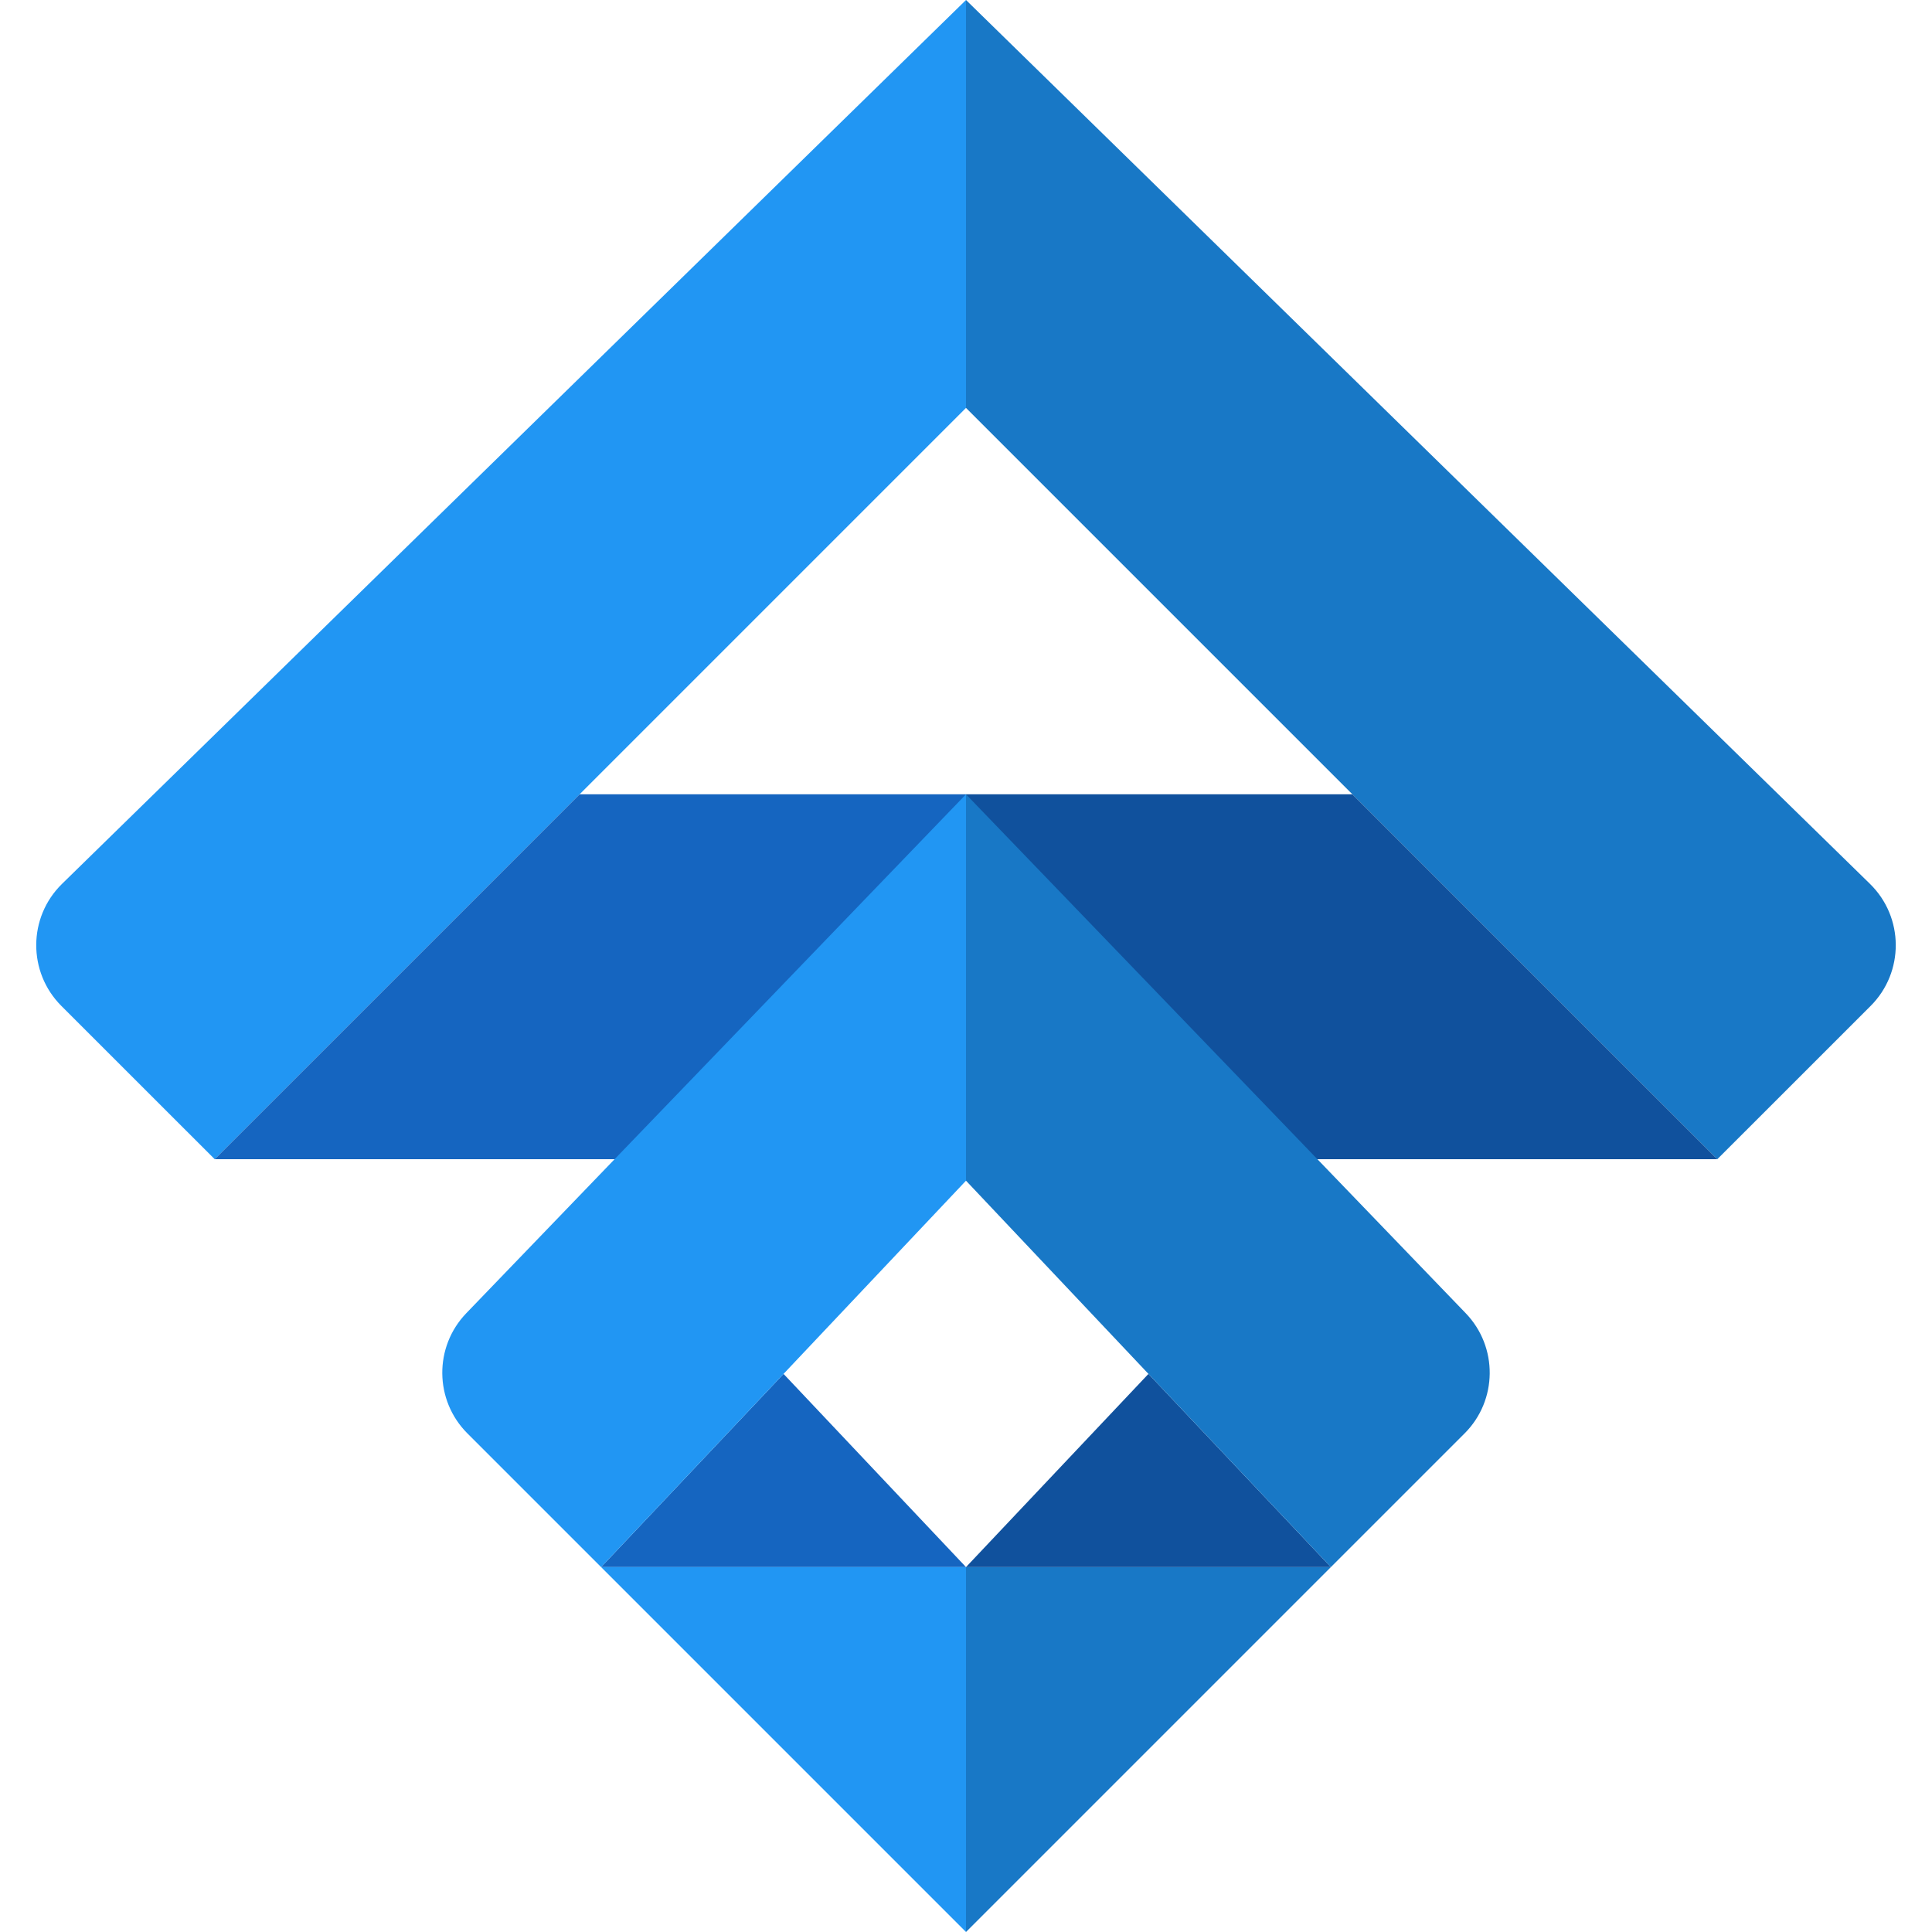
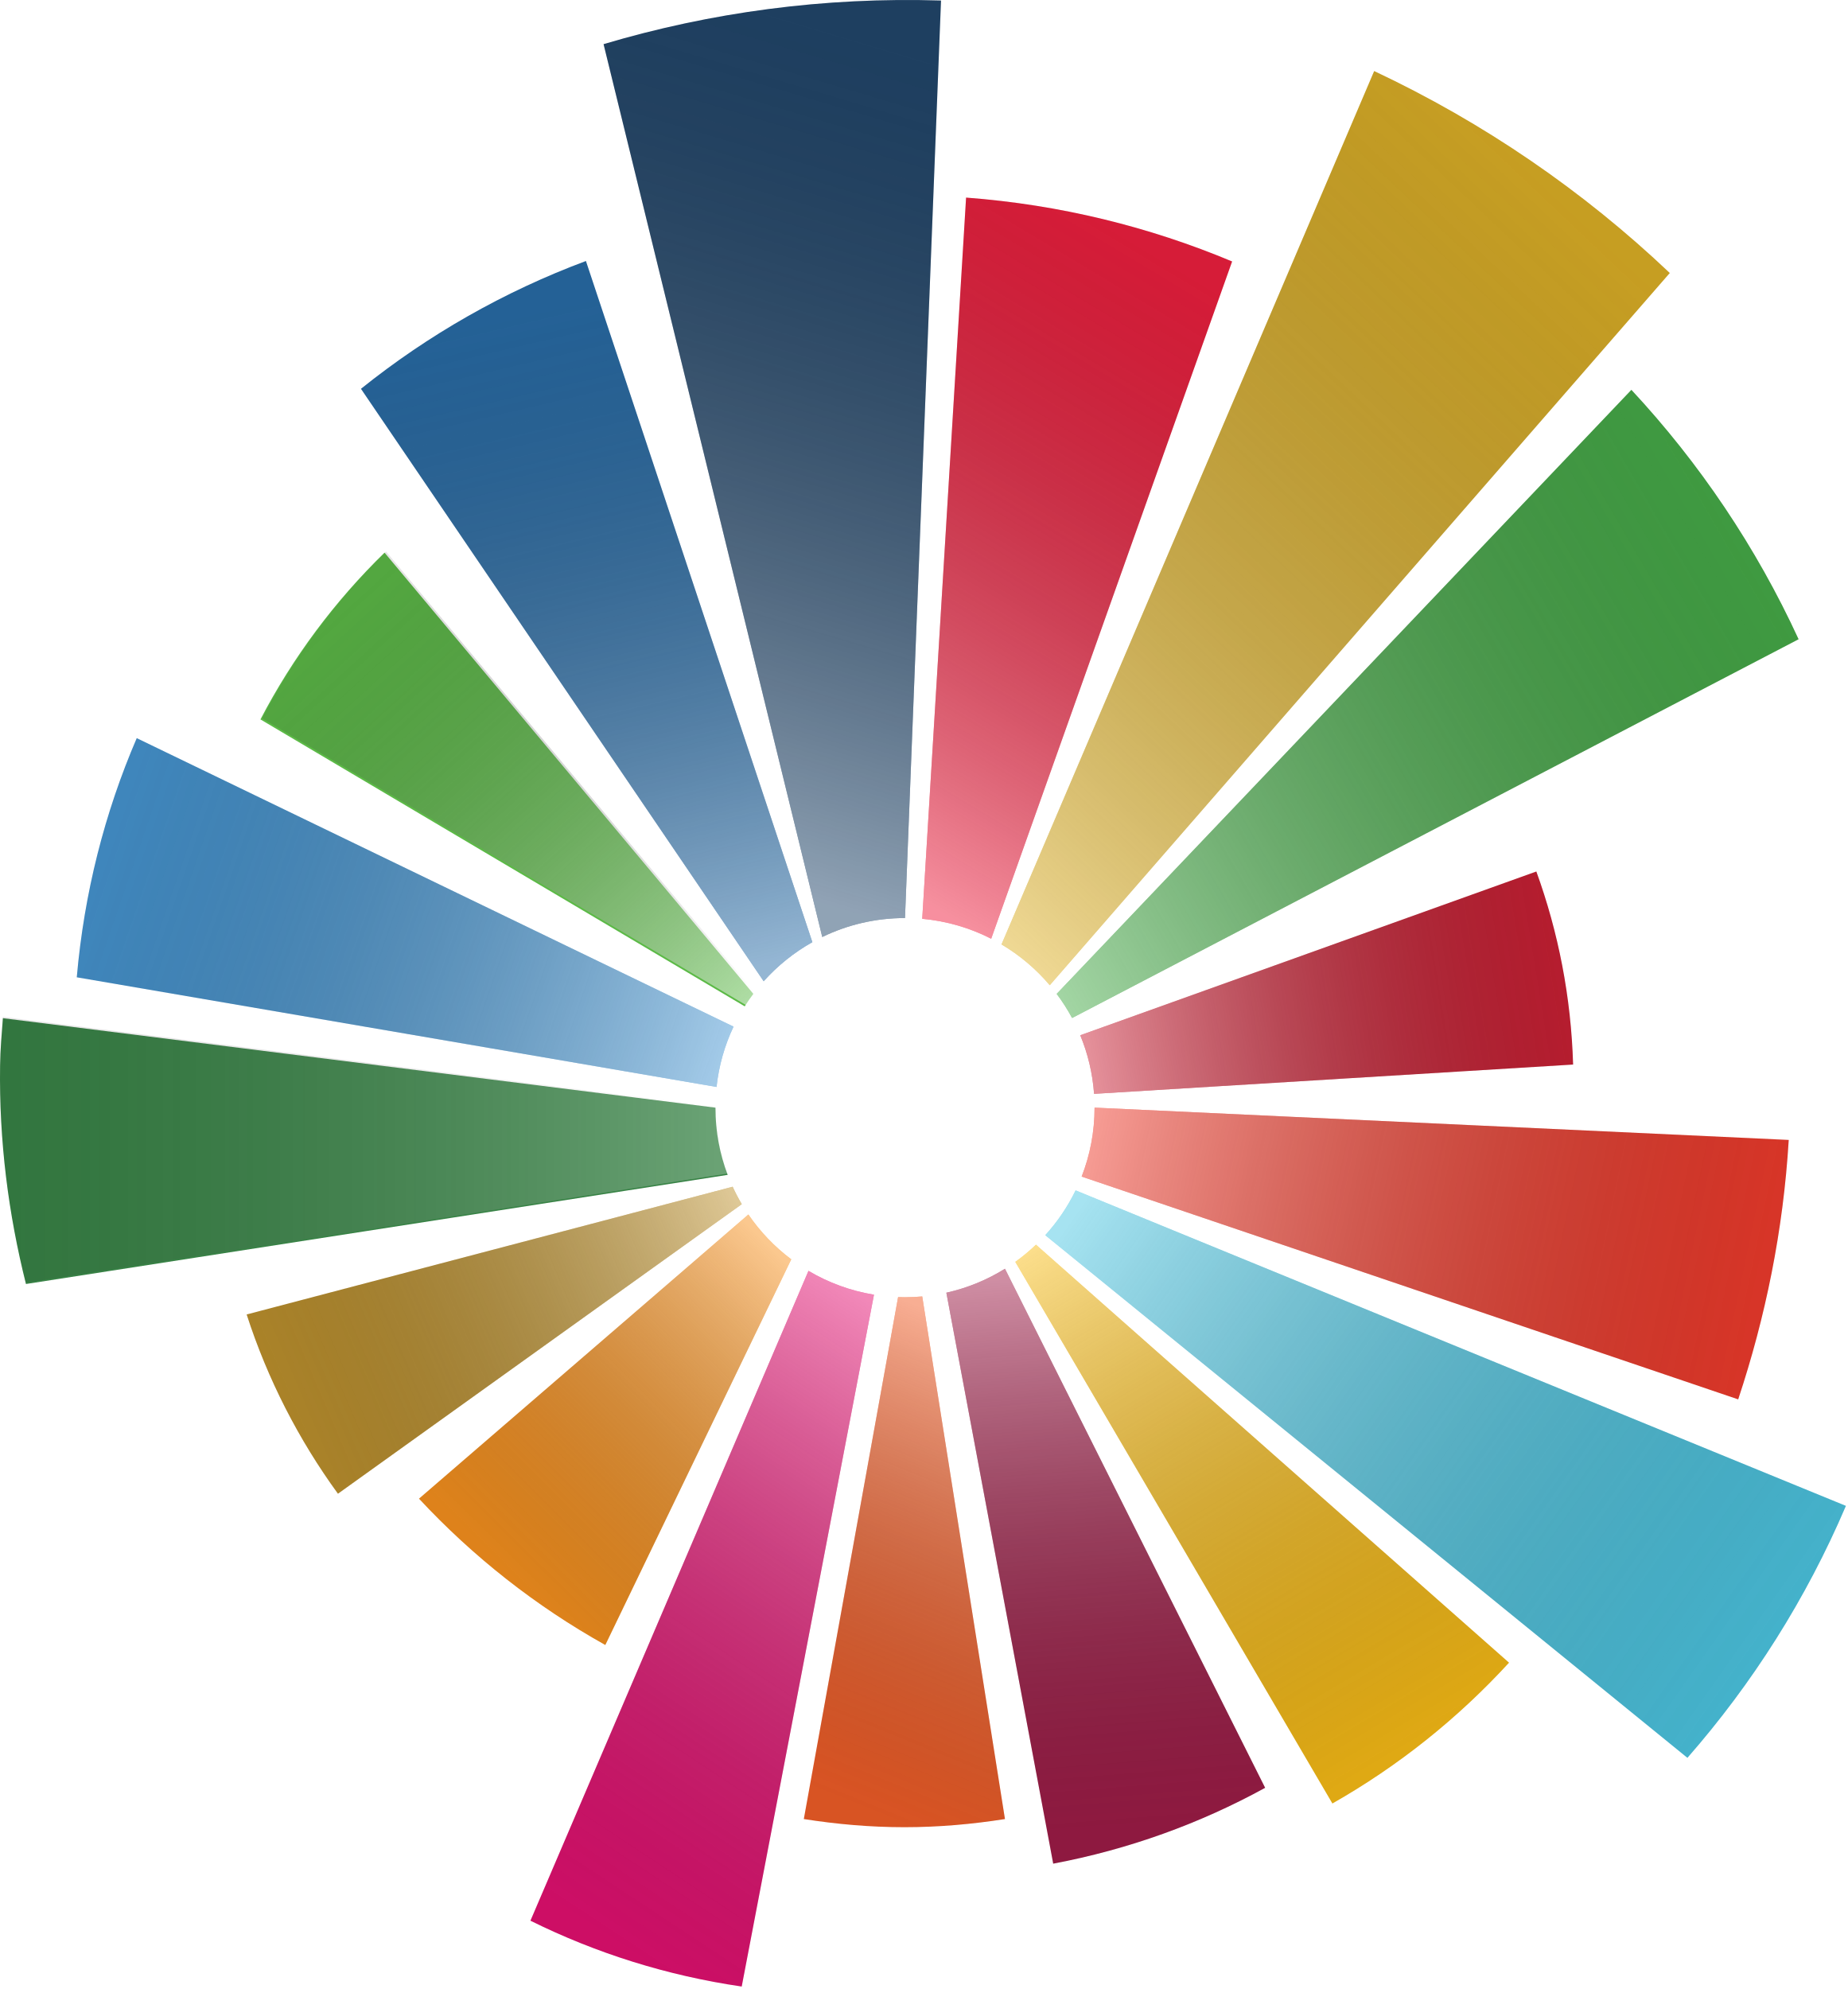
- <svg xmlns="http://www.w3.org/2000/svg" width="32" height="32" viewBox="0 0 32 32" fill="none">
-   <path d="M16 6.756V0L1.028 14.639C0.462 15.192 0.457 16.102 1.017 16.662L3.556 19.2" fill="#2196F3" />
-   <path d="M16 6.756V0L30.972 14.639C31.538 15.192 31.543 16.102 30.983 16.662L28.444 19.2" fill="#1878C6" />
-   <path d="M3.556 19.2L9.6 13.156H16V19.2" fill="#1565C0" />
-   <path d="M28.444 19.2L22.4 13.156H16V19.2" fill="#10519D" />
-   <path d="M16 25.956H9.956L12.978 22.756L16 25.956Z" fill="#1565C0" />
-   <path d="M16 32L22.044 25.956L16 25.956V32Z" fill="#1878C6" />
-   <path d="M16 32L9.956 25.956H16V32Z" fill="#2196F3" />
-   <path d="M16 25.956H22.044L19.022 22.756L16 25.956Z" fill="#10519D" />
-   <path d="M7.724 21.75C7.186 22.308 7.194 23.194 7.742 23.742L9.956 25.956L16 19.556V13.156" fill="#2196F3" />
-   <path d="M24.276 21.75C24.814 22.308 24.806 23.194 24.258 23.742L22.044 25.956L16 19.556V13.156" fill="#1878C6" />
+ <svg xmlns="http://www.w3.org/2000/svg" width="536" height="577" viewBox="0 0 536 577" fill="none">
+   <path d="M169.99 75.718C146.212 84.589 124.224 97.147 104.726 112.791L221.561 284.66C225.599 280.147 230.371 276.305 235.689 273.321L169.99 75.718Z" fill="#286CA7" />
+   <path d="M111.561 160.321C97.124 174.387 84.949 190.682 75.561 208.699L216.061 291.935C216.846 290.694 217.681 289.487 218.561 288.316L111.561 160.321Z" fill="#5CBA47" />
+   <path d="M39.672 214.135C30.361 235.749 24.406 259.085 22.274 283.508L207.884 315.321C208.557 309.12 210.26 303.229 212.82 297.821L39.672 214.135Z" fill="#4695D1" />
+   <path d="M0.84 295.377C0.488 299.938 0.094 304.454 0.026 309.089C-0.297 331.001 2.429 352.195 7.529 372.484L211.117 340.821C208.819 334.76 207.56 328.188 207.56 321.321L0.84 295.377Z" fill="#388346" />
+   <path d="M71.561 381.321C77.649 400.167 86.649 417.652 98.048 433.321L215.211 349.321C214.244 347.689 213.358 346.002 212.561 344.266L71.561 381.321Z" fill="#BD912D" />
+   <path d="M121.561 434.756C137.239 451.613 155.453 465.948 175.616 477.21L229.561 365.325C224.738 361.703 220.531 357.307 217.123 352.321L121.561 434.756Z" fill="#F7911E" />
+   <path d="M153.893 557.185C172.924 566.616 193.53 573.125 215.189 576.283L253.56 375.588C246.719 374.462 240.304 372.074 234.56 368.67L153.893 557.185Z" fill="#E41071" />
+   <path d="M233.209 527.696C242.73 529.194 252.466 530.06 262.402 530.06C272.338 530.06 282.057 529.194 291.561 527.696L267.561 376.097C265.914 376.245 264.246 376.321 262.561 376.321C261.891 376.321 261.224 376.309 260.561 376.285L233.209 527.696Z" fill="#F15D27" />
+   <path d="M305.56 540.64C327.434 536.513 348.112 529.027 367.049 518.636L291.561 368.063C286.402 371.271 280.673 373.648 274.561 375.008L305.56 540.64Z" fill="#9E1C47" />
+   <path d="M386.561 523.182C405.705 512.311 422.971 498.508 437.804 482.336L300.561 361.083C298.683 362.878 296.678 364.542 294.561 366.059L386.561 523.182Z" fill="#F8BC16" />
+   <path d="M489.56 509.941C508.446 488.366 524.038 463.811 535.543 436.848L312.06 345.324C309.75 350.079 306.775 354.452 303.255 358.321L489.56 509.941Z" fill="#4CC6E2" />
+   <path d="M504.291 405.949C512.213 382.096 517.376 356.949 518.953 330.693L317.56 321.321C317.56 328.377 316.232 335.123 313.811 341.321L504.291 405.949Z" fill="#EF3B2C" />
+   <path d="M456.395 308.822C455.817 289.278 452.128 270.456 445.726 252.82L313.409 300.321C315.601 305.621 316.987 311.339 317.417 317.321L456.395 308.822Z" fill="#C92034" />
+   <path d="M521.815 185.442C509.542 158.77 493.124 134.388 473.306 113.088L306.564 288.321C308.225 290.531 309.722 292.871 311.039 295.321L521.815 185.442Z" fill="#46AB48" />
+   <path d="M484.442 79.199C459.342 55.365 430.455 35.563 398.68 20.612L290.561 273.972C295.866 277.116 300.598 281.127 304.561 285.809L484.442 79.199Z" fill="#DDB026" />
+   <path d="M357.467 75.85C333.478 65.797 307.541 59.367 280.282 57.321L267.561 266.546C274.712 267.19 281.468 269.203 287.566 272.321L357.467 75.85Z" fill="#EE1F3E" />
+   <path d="M273.011 0.155C239.013 -0.915 206.096 3.59 175.11 12.809L238.558 271.821C245.811 268.298 253.955 266.321 262.56 266.321L273.011 0.155Z" fill="#21466B" />
+   <path d="M169.99 75.718C146.212 84.589 124.224 97.147 104.727 112.791L221.561 284.66C225.599 280.147 230.371 276.305 235.689 273.321L169.99 75.718Z" fill="url(#paint0_linear_113_2)" />
+   <path d="M112 160C97.563 174.066 85.389 190.361 76 208.378L216.5 291.614C217.286 290.373 218.12 289.166 219 287.995L112 160Z" fill="url(#paint1_linear_113_2)" />
+   <path d="M39.672 214.135C30.361 235.749 24.406 259.085 22.274 283.508L207.884 315.321C208.557 309.12 210.26 303.229 212.82 297.821L39.672 214.135Z" fill="url(#paint2_linear_113_2)" />
+   <path d="M71.561 381.321C77.649 400.167 86.649 417.652 98.048 433.321L215.211 349.321C214.244 347.689 213.358 346.002 212.561 344.266L71.561 381.321Z" fill="url(#paint3_linear_113_2)" />
+   <path d="M121.561 434.756C137.239 451.613 155.453 465.948 175.616 477.21L229.561 365.325C224.738 361.703 220.531 357.307 217.123 352.321L121.561 434.756Z" fill="url(#paint4_linear_113_2)" />
+   <path d="M153.893 557.185C172.924 566.616 193.53 573.125 215.189 576.283L253.56 375.588C246.719 374.462 240.304 372.074 234.56 368.67L153.893 557.185Z" fill="url(#paint5_linear_113_2)" />
+   <path d="M233.209 527.696C242.73 529.194 252.466 530.06 262.402 530.06C272.338 530.06 282.057 529.194 291.561 527.696L267.561 376.097C265.914 376.245 264.246 376.321 262.561 376.321C261.891 376.321 261.224 376.309 260.561 376.285L233.209 527.696Z" fill="url(#paint6_linear_113_2)" />
+   <path d="M305.56 540.64C327.434 536.513 348.112 529.027 367.049 518.636L291.561 368.063C286.402 371.271 280.673 373.648 274.561 375.008L305.56 540.64Z" fill="url(#paint7_linear_113_2)" />
+   <path d="M386.561 523.182C405.705 512.311 422.971 498.508 437.804 482.336L300.561 361.083C298.683 362.878 296.678 364.542 294.561 366.059L386.561 523.182Z" fill="url(#paint8_linear_113_2)" />
+   <path d="M489.56 509.941C508.446 488.366 524.038 463.811 535.543 436.848L312.06 345.324C309.75 350.079 306.775 354.452 303.255 358.321L489.56 509.941Z" fill="url(#paint9_linear_113_2)" />
+   <path d="M504.291 405.949C512.213 382.096 517.376 356.949 518.953 330.693L317.56 321.321C317.56 328.377 316.232 335.123 313.811 341.321L504.291 405.949Z" fill="url(#paint10_linear_113_2)" />
+   <path d="M456.395 308.822C455.817 289.278 452.128 270.456 445.726 252.82L313.409 300.321C315.601 305.621 316.987 311.339 317.417 317.321L456.395 308.822Z" fill="url(#paint11_linear_113_2)" />
+   <path d="M521.815 185.442C509.542 158.77 493.124 134.388 473.306 113.088L306.564 288.321C308.225 290.531 309.722 292.871 311.039 295.321L521.815 185.442Z" fill="url(#paint12_linear_113_2)" />
+   <path d="M484.442 79.199C459.342 55.365 430.455 35.563 398.68 20.612L290.561 273.972C295.866 277.116 300.598 281.127 304.561 285.809L484.442 79.199Z" fill="url(#paint13_linear_113_2)" />
+   <path d="M357.467 75.85C333.478 65.797 307.541 59.367 280.282 57.321L267.561 266.546C274.712 267.19 281.468 269.203 287.566 272.321L357.467 75.85Z" fill="url(#paint14_linear_113_2)" />
+   <path d="M273.011 0.155C239.013 -0.915 206.096 3.59 175.11 12.809L238.558 271.821C245.811 268.298 253.955 266.321 262.561 266.321L273.011 0.155Z" fill="url(#paint15_linear_113_2)" />
+   <path d="M0.84 295C0.488 299.561 0.094 304.077 0.026 308.712C-0.297 330.623 2.429 351.818 7.529 372.107L211.117 340.444C208.819 334.383 207.56 327.81 207.56 320.944L0.84 295Z" fill="url(#paint16_linear_113_2)" />
+   <defs>
+     <linearGradient id="paint0_linear_113_2" x1="229.5" y1="277.5" x2="183.803" y2="82.612" gradientUnits="userSpaceOnUse">
+       <stop stop-color="white" stop-opacity="0.5" />
+       <stop offset="1" stop-opacity="0.1" />
+     </linearGradient>
+     <linearGradient id="paint1_linear_113_2" x1="217.439" y1="289.679" x2="107.033" y2="168.805" gradientUnits="userSpaceOnUse">
+       <stop stop-color="white" stop-opacity="0.5" />
+       <stop offset="1" stop-opacity="0.1" />
+     </linearGradient>
+     <linearGradient id="paint2_linear_113_2" x1="210" y1="306" x2="31.089" y2="244.472" gradientUnits="userSpaceOnUse">
+       <stop stop-color="white" stop-opacity="0.5" />
+       <stop offset="1" stop-opacity="0.1" />
+     </linearGradient>
+     <linearGradient id="paint3_linear_113_2" x1="213.5" y1="347.5" x2="81.065" y2="403.94" gradientUnits="userSpaceOnUse">
+       <stop stop-color="white" stop-opacity="0.5" />
+       <stop offset="1" stop-opacity="0.1" />
+     </linearGradient>
+     <linearGradient id="paint4_linear_113_2" x1="223" y1="361" x2="137.031" y2="447.043" gradientUnits="userSpaceOnUse">
+       <stop stop-color="white" stop-opacity="0.5" />
+       <stop offset="1" stop-opacity="0.1" />
+     </linearGradient>
+     <linearGradient id="paint5_linear_113_2" x1="244" y1="372.5" x2="135.677" y2="536.614" gradientUnits="userSpaceOnUse">
+       <stop stop-color="white" stop-opacity="0.5" />
+       <stop offset="1" stop-opacity="0.1" />
+     </linearGradient>
+     <linearGradient id="paint6_linear_113_2" x1="264" y1="377.5" x2="210.723" y2="509.267" gradientUnits="userSpaceOnUse">
+       <stop stop-color="white" stop-opacity="0.5" />
+       <stop offset="1" stop-opacity="0.1" />
+     </linearGradient>
+     <linearGradient id="paint7_linear_113_2" x1="283" y1="372" x2="295.587" y2="532.896" gradientUnits="userSpaceOnUse">
+       <stop stop-color="white" stop-opacity="0.5" />
+       <stop offset="1" stop-opacity="0.1" />
+     </linearGradient>
+     <linearGradient id="paint8_linear_113_2" x1="298" y1="364" x2="389.947" y2="518.516" gradientUnits="userSpaceOnUse">
+       <stop stop-color="white" stop-opacity="0.5" />
+       <stop offset="1" stop-opacity="0.1" />
+     </linearGradient>
+     <linearGradient id="paint9_linear_113_2" x1="311.5" y1="353.5" x2="504.847" y2="489.631" gradientUnits="userSpaceOnUse">
+       <stop stop-color="white" stop-opacity="0.5" />
+       <stop offset="1" stop-opacity="0.1" />
+     </linearGradient>
+     <linearGradient id="paint10_linear_113_2" x1="314" y1="334" x2="510.448" y2="375.134" gradientUnits="userSpaceOnUse">
+       <stop stop-color="white" stop-opacity="0.5" />
+       <stop offset="1" stop-opacity="0.1" />
+     </linearGradient>
+     <linearGradient id="paint11_linear_113_2" x1="317" y1="310.5" x2="453.521" y2="288.19" gradientUnits="userSpaceOnUse">
+       <stop stop-color="white" stop-opacity="0.5" />
+       <stop offset="1" stop-opacity="0.1" />
+     </linearGradient>
+     <linearGradient id="paint12_linear_113_2" x1="309" y1="292" x2="514.404" y2="172.282" gradientUnits="userSpaceOnUse">
+       <stop stop-color="white" stop-opacity="0.5" />
+       <stop offset="1" stop-opacity="0.1" />
+     </linearGradient>
+     <linearGradient id="paint13_linear_113_2" x1="298" y1="278" x2="482.211" y2="83.186" gradientUnits="userSpaceOnUse">
+       <stop stop-color="white" stop-opacity="0.5" />
+       <stop offset="1" stop-opacity="0.1" />
+     </linearGradient>
+     <linearGradient id="paint14_linear_113_2" x1="277.5" y1="267" x2="378.666" y2="98.529" gradientUnits="userSpaceOnUse">
+       <stop stop-color="white" stop-opacity="0.5" />
+       <stop offset="1" stop-opacity="0.1" />
+     </linearGradient>
+     <linearGradient id="paint15_linear_113_2" x1="250.5" y1="265.5" x2="321.051" y2="28.944" gradientUnits="userSpaceOnUse">
+       <stop stop-color="white" stop-opacity="0.5" />
+       <stop offset="1" stop-opacity="0.1" />
+     </linearGradient>
+     <linearGradient id="paint16_linear_113_2" x1="207.5" y1="334" x2="2" y2="334" gradientUnits="userSpaceOnUse">
+       <stop stop-color="white" stop-opacity="0.25" />
+       <stop offset="1" stop-opacity="0.1" />
+     </linearGradient>
+   </defs>
</svg>
